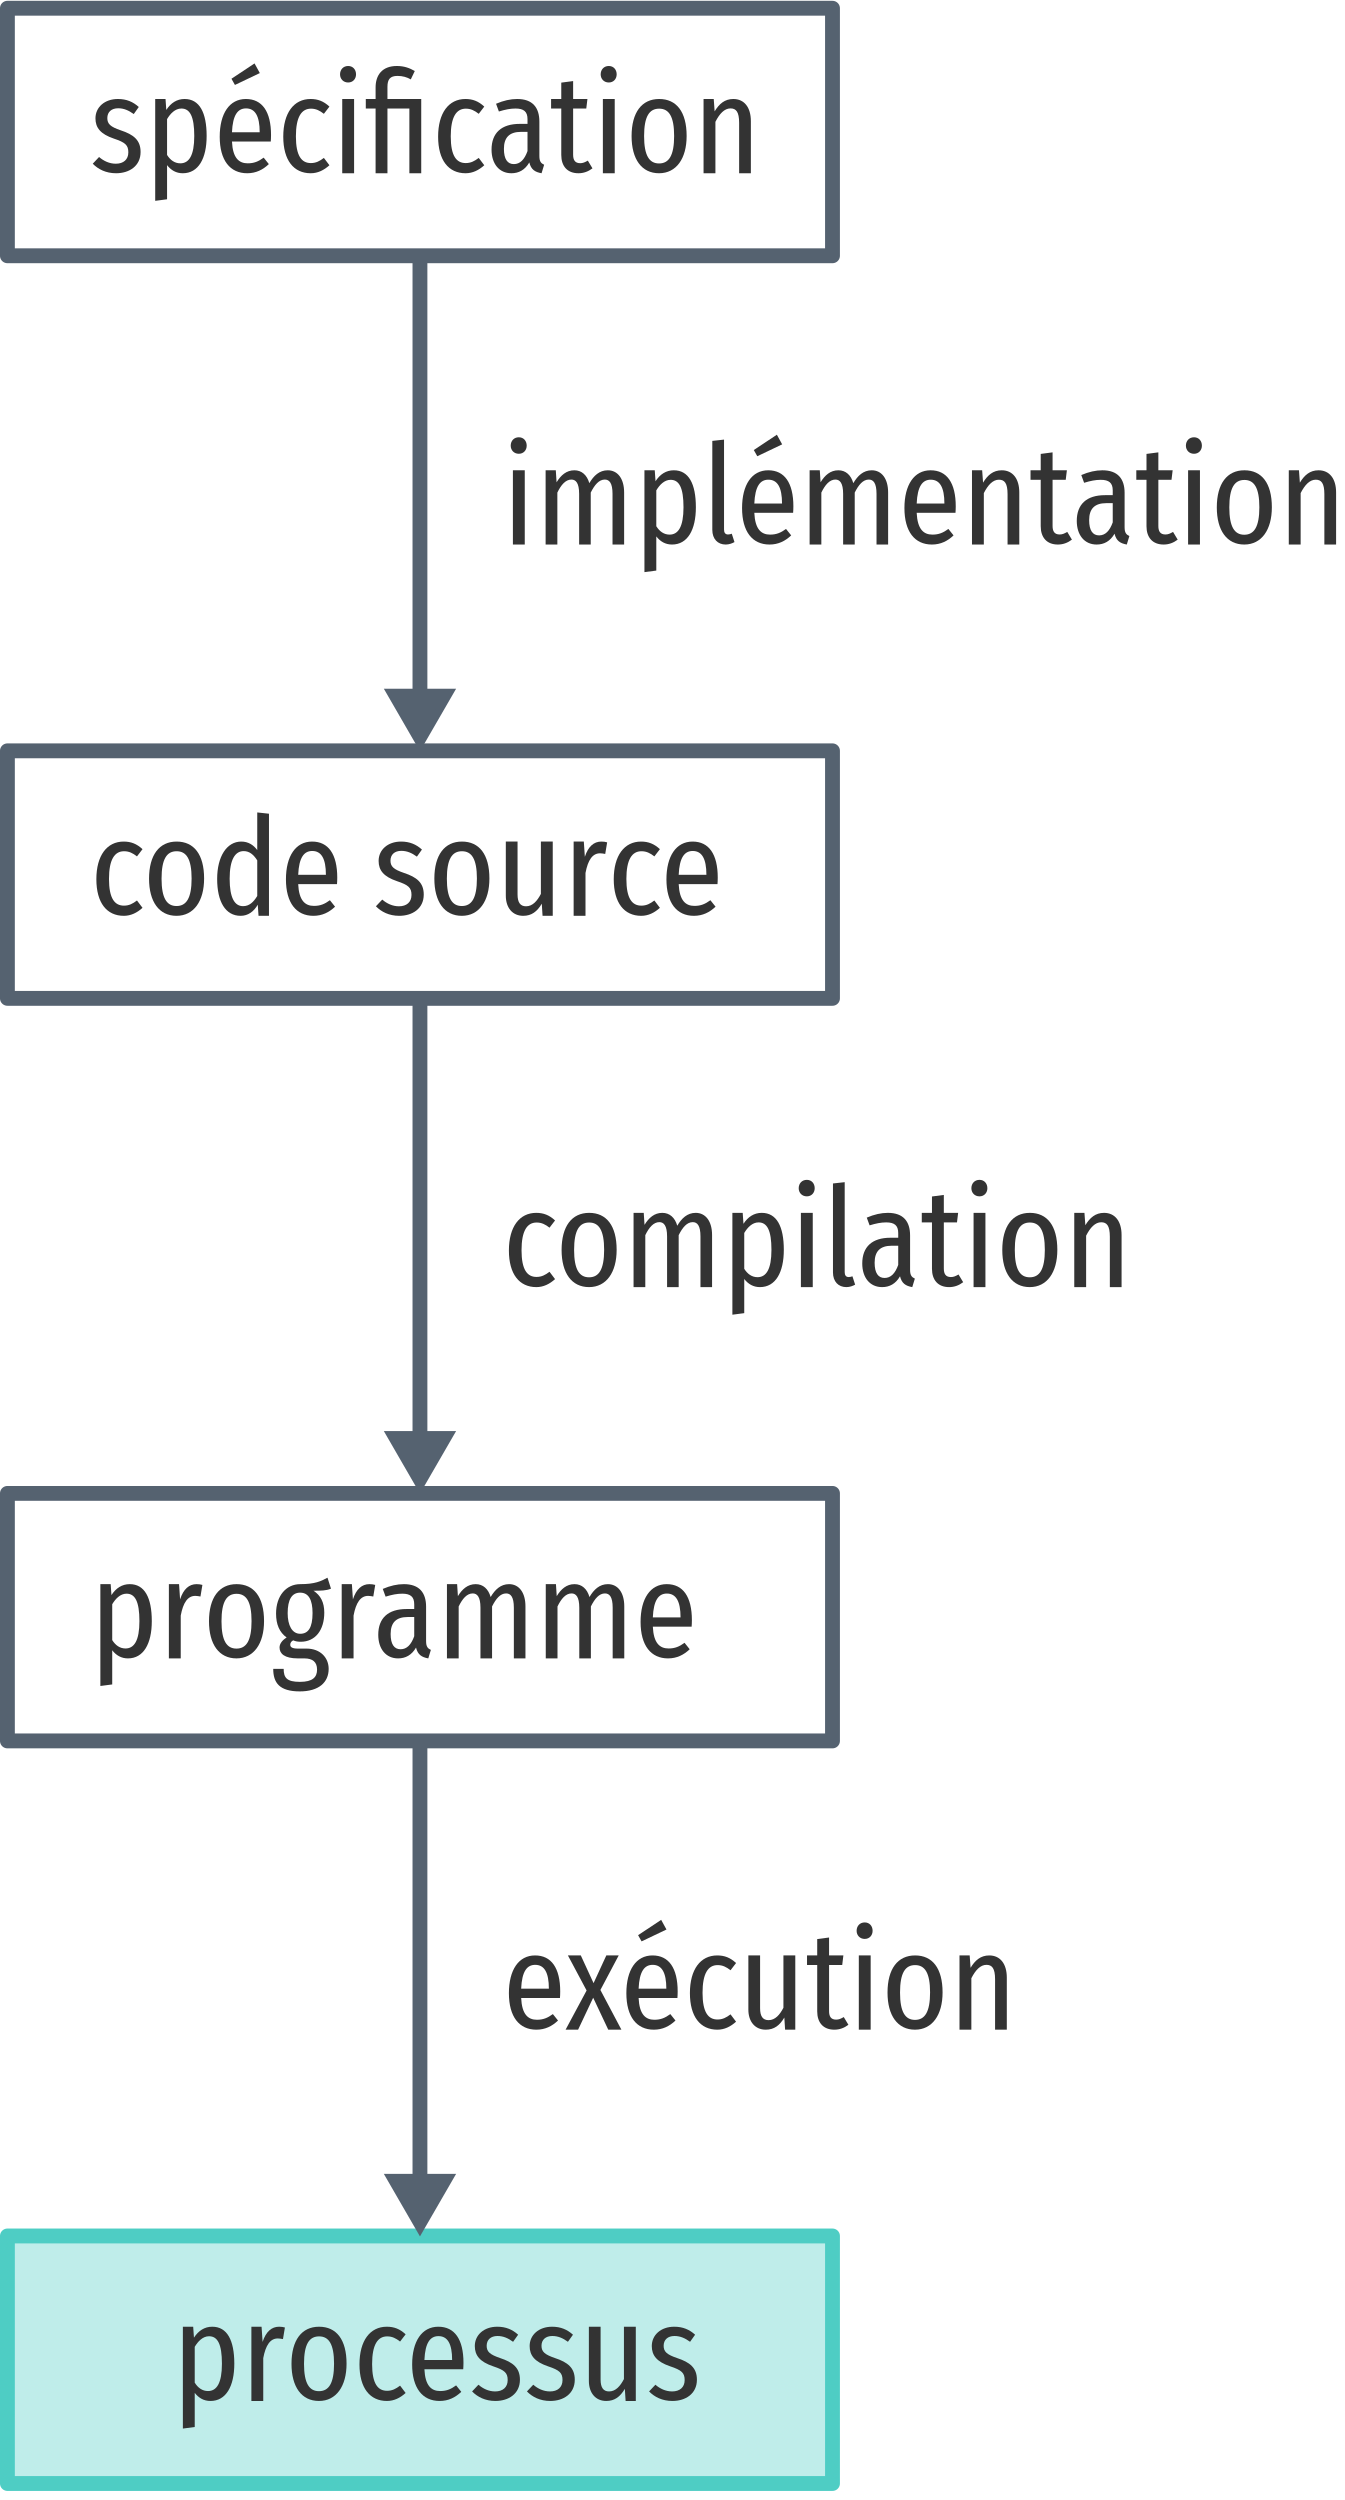
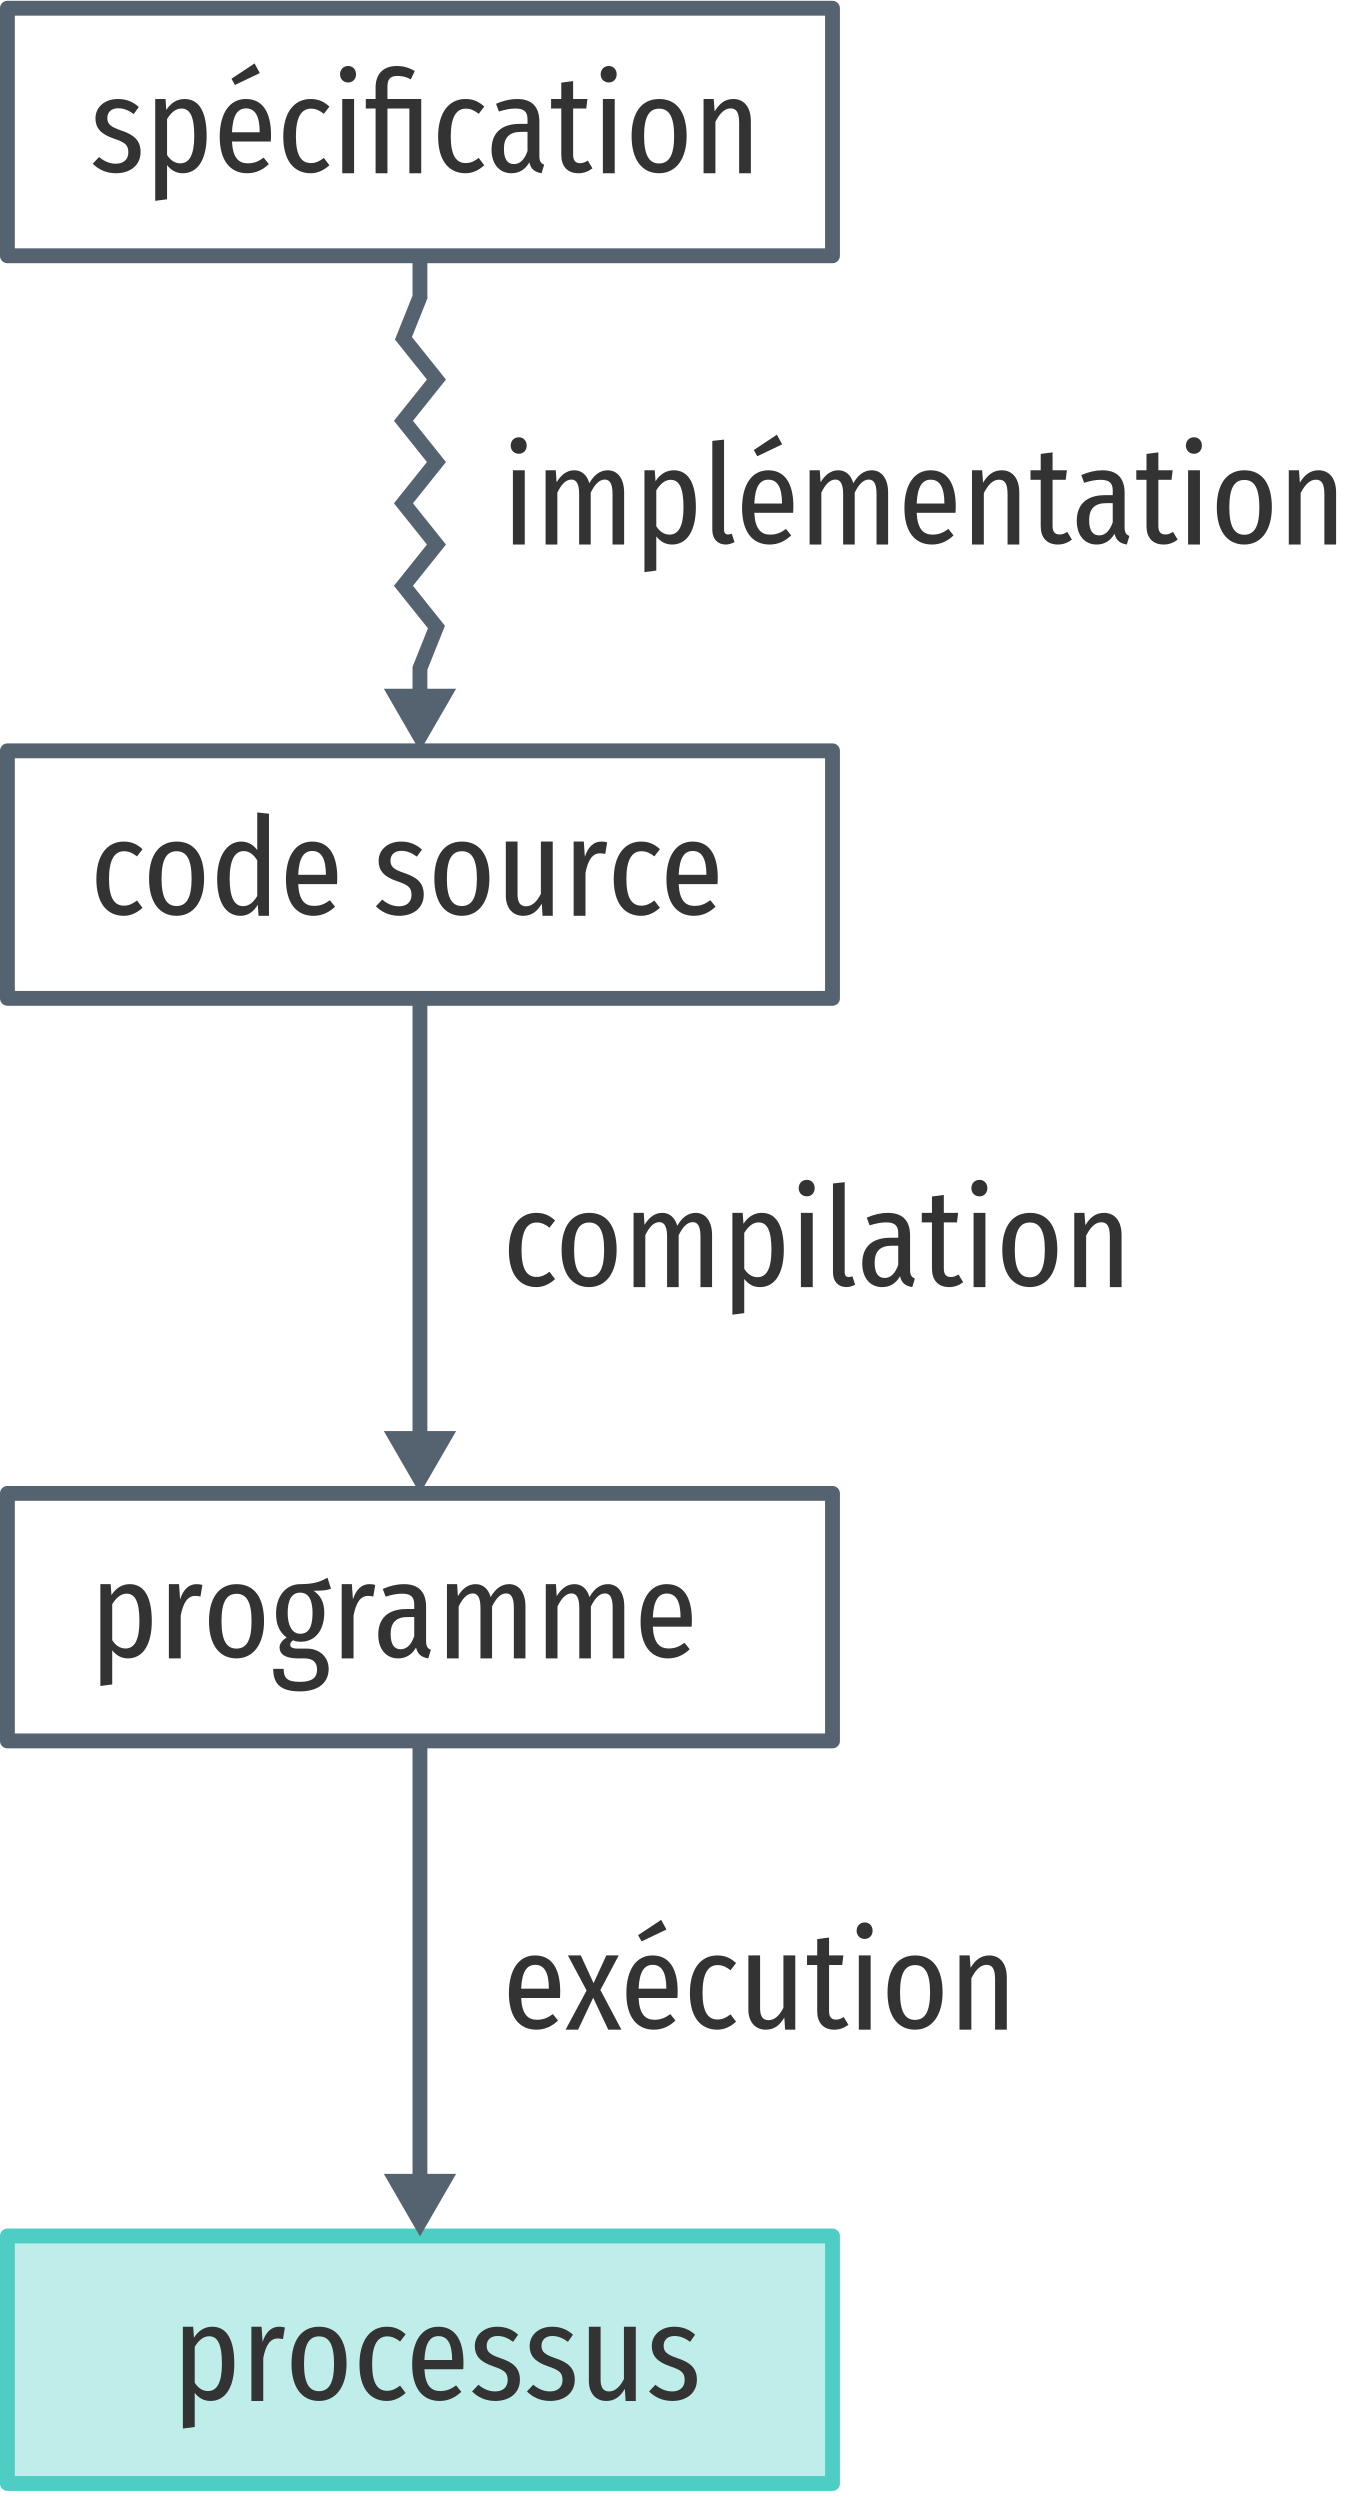
<svg xmlns="http://www.w3.org/2000/svg" xmlns:xlink="http://www.w3.org/1999/xlink" width="163pt" height="303pt" viewBox="0 0 163 303" version="1.1">
  <defs>
    <g>
      <symbol overflow="visible" id="glyph0-0">
        <path style="stroke:none;" d="M 8.875 -17 L 2 -17 L 2 5.844 L 8.875 5.844 Z M 8 -16.156 L 8 5 L 2.891 5 L 2.891 -16.156 Z M 5.312 -7.109 C 4.672 -7.109 3.797 -6.953 3.797 -6.562 C 3.797 -6.391 3.953 -6.266 4.203 -6.266 C 4.266 -6.266 4.344 -6.266 4.422 -6.281 C 4.688 -6.312 4.922 -6.328 5.281 -6.328 C 6.094 -6.328 6.266 -5.891 6.266 -5.297 C 6.266 -4.516 5.953 -4.219 4.781 -4.156 L 4.781 -2.812 C 4.781 -2.562 4.969 -2.422 5.188 -2.422 C 5.391 -2.422 5.609 -2.562 5.609 -2.812 L 5.609 -3.531 C 6.672 -3.672 7.125 -4.266 7.125 -5.328 C 7.125 -6.266 6.719 -7.109 5.312 -7.109 Z M 5.203 -1.953 C 4.875 -1.953 4.625 -1.703 4.625 -1.375 C 4.625 -1.047 4.875 -0.781 5.203 -0.781 C 5.516 -0.781 5.766 -1.047 5.766 -1.375 C 5.766 -1.703 5.516 -1.953 5.203 -1.953 Z M 5.203 -1.953 " />
      </symbol>
      <symbol overflow="visible" id="glyph0-1">
        <path style="stroke:none;" d="M 3.391 -9 C 1.781 -9 0.672 -8 0.672 -6.656 C 0.672 -5.516 1.281 -4.75 2.891 -4.203 C 4.297 -3.734 4.656 -3.406 4.656 -2.531 C 4.656 -1.656 4.062 -1.156 3.141 -1.156 C 2.359 -1.156 1.672 -1.484 1.109 -1.969 L 0.344 -1.156 C 1 -0.484 1.938 0 3.172 0 C 4.75 0 6.141 -0.859 6.141 -2.578 C 6.141 -4.016 5.297 -4.688 3.734 -5.203 C 2.5 -5.625 2.109 -5.969 2.109 -6.688 C 2.109 -7.422 2.609 -7.875 3.422 -7.875 C 4.109 -7.875 4.688 -7.625 5.312 -7.172 L 5.922 -8.031 C 5.234 -8.656 4.438 -9 3.391 -9 Z M 3.391 -9 " />
      </symbol>
      <symbol overflow="visible" id="glyph0-2">
        <path style="stroke:none;" d="M 4.828 -9 C 3.891 -9 3.156 -8.516 2.609 -7.672 L 2.516 -9 L 1.266 -9 L 1.266 3.344 L 2.703 3.156 L 2.703 -0.984 C 3.188 -0.359 3.812 0 4.609 0 C 6.5 0 7.5 -1.781 7.5 -4.516 C 7.5 -7.375 6.625 -9 4.828 -9 Z M 4.312 -1.203 C 3.625 -1.203 3.094 -1.594 2.703 -2.219 L 2.703 -6.562 C 3.094 -7.219 3.672 -7.844 4.438 -7.844 C 5.469 -7.844 6 -6.906 6 -4.516 C 6 -2.141 5.359 -1.203 4.312 -1.203 Z M 4.312 -1.203 " />
      </symbol>
      <symbol overflow="visible" id="glyph0-3">
        <path style="stroke:none;" d="M 5.641 -12.141 L 5 -13.312 L 2.203 -11.453 L 2.625 -10.703 Z M 7 -4.625 C 7 -7.484 5.922 -9 3.953 -9 C 1.953 -9 0.781 -7.234 0.781 -4.422 C 0.781 -1.562 2.031 0 4.109 0 C 5.172 0 6.016 -0.422 6.734 -1.109 L 6.109 -1.891 C 5.469 -1.422 4.938 -1.203 4.172 -1.203 C 3.109 -1.203 2.359 -1.844 2.266 -3.844 L 6.969 -3.844 C 6.984 -4.047 7 -4.312 7 -4.625 Z M 5.625 -4.969 L 2.266 -4.969 C 2.359 -7.094 2.984 -7.859 3.969 -7.859 C 5.062 -7.859 5.625 -6.953 5.625 -4.969 Z M 5.625 -4.969 " />
      </symbol>
      <symbol overflow="visible" id="glyph0-4">
        <path style="stroke:none;" d="M 4.094 -9 C 2.062 -9 0.781 -7.312 0.781 -4.438 C 0.781 -1.562 2.047 0 4.109 0 C 4.969 0 5.719 -0.375 6.375 -0.969 L 5.703 -1.859 C 5.188 -1.469 4.75 -1.234 4.125 -1.234 C 3.016 -1.234 2.312 -2.078 2.312 -4.469 C 2.312 -6.844 3 -7.828 4.141 -7.828 C 4.75 -7.828 5.203 -7.594 5.703 -7.203 L 6.375 -8.078 C 5.672 -8.734 4.969 -9 4.094 -9 Z M 4.094 -9 " />
      </symbol>
      <symbol overflow="visible" id="glyph0-5">
        <path style="stroke:none;" d="M 1.984 -13 C 1.391 -13 1 -12.562 1 -11.984 C 1 -11.438 1.391 -11 1.984 -11 C 2.562 -11 2.938 -11.438 2.938 -11.984 C 2.938 -12.562 2.562 -13 1.984 -13 Z M 2.703 -9 L 1.266 -9 L 1.266 0 L 2.703 0 Z M 2.703 -9 " />
      </symbol>
      <symbol overflow="visible" id="glyph0-6">
        <path style="stroke:none;" d="M 3.922 -13 C 2.109 -13 1.344 -11.859 1.344 -10.406 L 1.344 -9 L 0.156 -9 L 0.156 -7.844 L 1.344 -7.844 L 1.344 0 L 2.781 0 L 2.781 -7.844 L 5.438 -7.844 L 5.438 0 L 6.875 0 L 6.875 -9 L 2.781 -9 L 2.781 -10.469 C 2.781 -11.375 3.094 -11.797 4 -11.797 C 4.625 -11.797 5.156 -11.641 5.609 -11.375 L 6.094 -12.391 C 5.469 -12.75 4.812 -13 3.922 -13 Z M 3.922 -13 " />
      </symbol>
      <symbol overflow="visible" id="glyph0-7">
        <path style="stroke:none;" d="M 6.391 -2.094 L 6.391 -6.266 C 6.391 -7.969 5.562 -9 3.703 -9 C 2.891 -9 2.047 -8.812 1.141 -8.422 L 1.484 -7.484 C 2.25 -7.719 2.859 -7.844 3.5 -7.844 C 4.484 -7.844 4.953 -7.484 4.953 -6.562 L 4.953 -5.984 L 4.016 -5.984 C 1.797 -5.984 0.594 -4.891 0.594 -2.859 C 0.594 -1.156 1.516 0 3 0 C 3.891 0 4.641 -0.391 5.172 -1.312 C 5.375 -0.453 5.859 -0.141 6.656 0 L 6.969 -1.031 C 6.594 -1.203 6.391 -1.422 6.391 -2.094 Z M 3.297 -1.109 C 2.531 -1.109 2.094 -1.703 2.094 -2.953 C 2.094 -4.344 2.766 -5.016 4.172 -5.016 L 4.953 -5.016 L 4.953 -2.688 C 4.578 -1.641 4.047 -1.109 3.297 -1.109 Z M 3.297 -1.109 " />
      </symbol>
      <symbol overflow="visible" id="glyph0-8">
        <path style="stroke:none;" d="M 4.609 -1.531 C 4.25 -1.328 4.016 -1.219 3.688 -1.219 C 3.062 -1.219 2.828 -1.594 2.828 -2.25 L 2.828 -7.844 L 4.422 -7.844 L 4.562 -9 L 2.828 -9 L 2.828 -11.172 L 1.391 -10.984 L 1.391 -9 L 0.156 -9 L 0.156 -7.844 L 1.391 -7.844 L 1.391 -2.219 C 1.391 -0.859 2.125 0 3.469 0 C 4.094 0 4.656 -0.203 5.172 -0.594 Z M 4.609 -1.531 " />
      </symbol>
      <symbol overflow="visible" id="glyph0-9">
        <path style="stroke:none;" d="M 4.125 -9 C 2.016 -9 0.781 -7.375 0.781 -4.5 C 0.781 -1.703 2 0 4.109 0 C 6.203 0 7.453 -1.781 7.453 -4.516 C 7.453 -7.453 6.219 -9 4.125 -9 Z M 4.125 -7.828 C 5.297 -7.828 5.938 -6.906 5.938 -4.516 C 5.938 -2.125 5.297 -1.188 4.109 -1.188 C 2.938 -1.188 2.297 -2.125 2.297 -4.5 C 2.297 -6.906 2.938 -7.828 4.125 -7.828 Z M 4.125 -7.828 " />
      </symbol>
      <symbol overflow="visible" id="glyph0-10">
        <path style="stroke:none;" d="M 4.875 -9 C 3.828 -9 3.156 -8.406 2.609 -7.5 L 2.5 -9 L 1.266 -9 L 1.266 0 L 2.703 0 L 2.703 -6.234 C 3.203 -7.219 3.797 -7.859 4.531 -7.859 C 5.203 -7.859 5.578 -7.453 5.578 -6.109 L 5.578 0 L 7 0 L 7 -6.312 C 7 -8 6.188 -9 4.875 -9 Z M 4.875 -9 " />
      </symbol>
      <symbol overflow="visible" id="glyph0-11">
        <path style="stroke:none;" d="M 5.656 -12.531 L 5.656 -7.969 C 5.219 -8.562 4.594 -9 3.719 -9 C 1.969 -9 0.797 -7.203 0.797 -4.469 C 0.797 -1.719 1.797 0 3.641 0 C 4.547 0 5.234 -0.516 5.719 -1.344 L 5.812 0 L 7.078 0 L 7.078 -12.375 Z M 3.938 -1.172 C 2.922 -1.172 2.312 -2.156 2.312 -4.5 C 2.312 -6.844 2.984 -7.844 4.016 -7.844 C 4.719 -7.844 5.219 -7.406 5.656 -6.719 L 5.656 -2.406 C 5.203 -1.656 4.688 -1.172 3.938 -1.172 Z M 3.938 -1.172 " />
      </symbol>
      <symbol overflow="visible" id="glyph0-12">
        <path style="stroke:none;" d="M 7 -4.625 C 7 -7.484 5.922 -9 3.953 -9 C 1.953 -9 0.781 -7.234 0.781 -4.422 C 0.781 -1.562 2.031 0 4.109 0 C 5.172 0 6.016 -0.422 6.734 -1.109 L 6.109 -1.891 C 5.469 -1.422 4.938 -1.203 4.172 -1.203 C 3.109 -1.203 2.359 -1.844 2.266 -3.844 L 6.969 -3.844 C 6.984 -4.047 7 -4.312 7 -4.625 Z M 5.625 -4.969 L 2.266 -4.969 C 2.359 -7.094 2.984 -7.859 3.969 -7.859 C 5.062 -7.859 5.625 -6.953 5.625 -4.969 Z M 5.625 -4.969 " />
      </symbol>
      <symbol overflow="visible" id="glyph0-13">
        <path style="stroke:none;" d="" />
      </symbol>
      <symbol overflow="visible" id="glyph0-14">
        <path style="stroke:none;" d="M 6.891 -9 L 5.453 -9 L 5.453 -2.656 C 5.016 -1.812 4.453 -1.156 3.656 -1.156 C 2.953 -1.156 2.625 -1.625 2.625 -2.594 L 2.625 -9 L 1.203 -9 L 1.203 -2.438 C 1.203 -0.969 2.016 0 3.312 0 C 4.328 0 5 -0.516 5.562 -1.469 L 5.656 0 L 6.891 0 Z M 6.891 -9 " />
      </symbol>
      <symbol overflow="visible" id="glyph0-15">
        <path style="stroke:none;" d="M 4.625 -9 C 3.719 -9 3.031 -8.406 2.625 -7.156 L 2.5 -9 L 1.266 -9 L 1.266 0 L 2.703 0 L 2.703 -5.188 C 3 -6.781 3.562 -7.578 4.469 -7.578 C 4.719 -7.578 4.875 -7.531 5.094 -7.5 L 5.328 -8.906 C 5.125 -8.969 4.891 -9 4.625 -9 Z M 4.625 -9 " />
      </symbol>
      <symbol overflow="visible" id="glyph0-16">
        <path style="stroke:none;" d="M 6.906 -9.781 C 6.094 -9.344 5.375 -9 3.609 -9 C 1.891 -9 0.672 -7.578 0.672 -5.438 C 0.672 -4.109 1.078 -3.172 1.953 -2.531 C 1.438 -2.219 1.094 -1.781 1.094 -1.328 C 1.094 -0.578 1.688 0 3.312 0 L 4.094 0 C 5.109 0 5.641 0.438 5.641 1.359 C 5.641 2.281 5.109 2.844 3.562 2.844 C 1.969 2.844 1.594 2.344 1.594 1.266 L 0.328 1.266 C 0.328 2.969 1.094 4 3.547 4 C 5.875 4 7.047 2.891 7.047 1.266 C 7.047 -0.078 6.047 -1.188 4.375 -1.188 L 3.328 -1.188 C 2.578 -1.188 2.391 -1.391 2.391 -1.656 C 2.391 -1.875 2.516 -2.078 2.75 -2.188 C 3.031 -2.062 3.328 -2.016 3.656 -2.016 C 5.438 -2.016 6.516 -3.438 6.516 -5.547 C 6.516 -6.781 6.078 -7.641 5.203 -8.203 C 6.062 -8.203 6.766 -8.203 7.328 -8.453 Z M 3.594 -7.969 C 4.609 -7.969 5.094 -7.109 5.094 -5.5 C 5.094 -3.703 4.562 -2.984 3.594 -2.984 C 2.609 -2.984 2.078 -4.016 2.078 -5.484 C 2.078 -7.141 2.594 -7.969 3.594 -7.969 Z M 3.594 -7.969 " />
      </symbol>
      <symbol overflow="visible" id="glyph0-17">
        <path style="stroke:none;" d="M 8.797 -9 C 7.781 -9 7.094 -8.344 6.562 -7.438 C 6.281 -8.422 5.641 -9 4.75 -9 C 3.781 -9 3.109 -8.391 2.594 -7.547 L 2.5 -9 L 1.266 -9 L 1.266 0 L 2.688 0 L 2.688 -6.297 C 3.141 -7.234 3.688 -7.875 4.391 -7.875 C 4.922 -7.875 5.328 -7.469 5.328 -6.141 L 5.328 0 L 6.734 0 L 6.734 -6.297 C 7.203 -7.234 7.734 -7.875 8.438 -7.875 C 8.984 -7.875 9.375 -7.469 9.375 -6.141 L 9.375 0 L 10.781 0 L 10.781 -6.312 C 10.781 -7.984 10 -9 8.797 -9 Z M 8.797 -9 " />
      </symbol>
      <symbol overflow="visible" id="glyph0-18">
        <path style="stroke:none;" d="M 2.812 0 C 3.219 0 3.594 -0.141 3.875 -0.297 L 3.547 -1.312 C 3.422 -1.266 3.266 -1.219 3.094 -1.219 C 2.75 -1.219 2.609 -1.453 2.609 -1.812 L 2.609 -12.719 L 1.188 -12.562 L 1.188 -1.781 C 1.188 -0.672 1.844 0 2.812 0 Z M 2.812 0 " />
      </symbol>
      <symbol overflow="visible" id="glyph0-19">
        <path style="stroke:none;" d="M 4.297 -4.812 L 6.516 -9 L 5.016 -9 L 3.469 -5.641 L 1.922 -9 L 0.359 -9 L 2.625 -4.75 L 0.078 0 L 1.594 0 L 3.422 -3.875 L 5.25 0 L 6.844 0 Z M 4.297 -4.812 " />
      </symbol>
    </g>
  </defs>
  <g id="surface6">
    <path style="fill-rule:nonzero;fill:rgb(30.588%,80.392%,76.863%);fill-opacity:0.357;stroke-width:1.8;stroke-linecap:butt;stroke-linejoin:round;stroke:rgb(30.588%,80.392%,76.863%);stroke-opacity:1;stroke-miterlimit:4;" d="M 549.998 1932.362 L 649.998 1932.362 L 649.998 1962.362 L 549.998 1962.362 Z M 549.998 1932.362 " transform="matrix(1,0,0,1,-549.1,-1661.362)" />
    <path style="fill:none;stroke-width:1.8;stroke-linecap:butt;stroke-linejoin:round;stroke:rgb(33.333%,38.431%,43.922%);stroke-opacity:1;stroke-miterlimit:4;" d="M 549.998 1842.362 L 649.998 1842.362 L 649.998 1872.362 L 549.998 1872.362 Z M 549.998 1842.362 " transform="matrix(1,0,0,1,-549.1,-1661.362)" />
    <path style="fill:none;stroke-width:1.8;stroke-linecap:butt;stroke-linejoin:round;stroke:rgb(33.333%,38.431%,43.922%);stroke-opacity:1;stroke-miterlimit:4;" d="M 549.998 1662.362 L 649.998 1662.362 L 649.998 1692.362 L 549.998 1692.362 Z M 549.998 1662.362 " transform="matrix(1,0,0,1,-549.1,-1661.362)" />
    <g style="fill:rgb(20%,20%,20%);fill-opacity:1;">
      <use xlink:href="#glyph0-1" x="10.898" y="20.998" />
      <use xlink:href="#glyph0-2" x="17.545" y="20.998" />
      <use xlink:href="#glyph0-3" x="25.849" y="20.998" />
      <use xlink:href="#glyph0-4" x="33.551" y="20.998" />
      <use xlink:href="#glyph0-5" x="40.213" y="20.998" />
      <use xlink:href="#glyph0-6" x="44.178" y="20.998" />
      <use xlink:href="#glyph0-4" x="52.319" y="20.998" />
      <use xlink:href="#glyph0-7" x="58.981" y="20.998" />
      <use xlink:href="#glyph0-8" x="66.635" y="20.998" />
      <use xlink:href="#glyph0-5" x="71.802" y="20.998" />
      <use xlink:href="#glyph0-9" x="75.767" y="20.998" />
      <use xlink:href="#glyph0-10" x="84.005" y="20.998" />
    </g>
    <g style="fill:rgb(20%,20%,20%);fill-opacity:1;">
      <use xlink:href="#glyph0-4" x="10.898" y="110.998" />
      <use xlink:href="#glyph0-9" x="17.284" y="110.998" />
      <use xlink:href="#glyph0-11" x="25.522" y="110.998" />
      <use xlink:href="#glyph0-12" x="33.875" y="110.998" />
      <use xlink:href="#glyph0-13" x="41.577" y="110.998" />
      <use xlink:href="#glyph0-1" x="45.217" y="110.998" />
      <use xlink:href="#glyph0-9" x="51.863" y="110.998" />
      <use xlink:href="#glyph0-14" x="60.102" y="110.998" />
      <use xlink:href="#glyph0-15" x="68.259" y="110.998" />
      <use xlink:href="#glyph0-4" x="73.605" y="110.998" />
      <use xlink:href="#glyph0-12" x="79.991" y="110.998" />
    </g>
    <g style="fill:rgb(20%,20%,20%);fill-opacity:1;">
      <use xlink:href="#glyph0-2" x="10.898" y="200.998" />
      <use xlink:href="#glyph0-15" x="19.202" y="200.998" />
      <use xlink:href="#glyph0-9" x="24.549" y="200.998" />
      <use xlink:href="#glyph0-16" x="32.787" y="200.998" />
      <use xlink:href="#glyph0-15" x="40.148" y="200.998" />
      <use xlink:href="#glyph0-7" x="45.251" y="200.998" />
      <use xlink:href="#glyph0-17" x="52.904" y="200.998" />
      <use xlink:href="#glyph0-17" x="64.881" y="200.998" />
      <use xlink:href="#glyph0-12" x="76.857" y="200.998" />
    </g>
    <g style="fill:rgb(20%,20%,20%);fill-opacity:1;">
      <use xlink:href="#glyph0-2" x="20.898" y="290.998" />
      <use xlink:href="#glyph0-15" x="29.202" y="290.998" />
      <use xlink:href="#glyph0-9" x="34.549" y="290.998" />
      <use xlink:href="#glyph0-4" x="42.787" y="290.998" />
      <use xlink:href="#glyph0-12" x="49.173" y="290.998" />
      <use xlink:href="#glyph0-1" x="56.875" y="290.998" />
      <use xlink:href="#glyph0-1" x="63.521" y="290.998" />
      <use xlink:href="#glyph0-14" x="70.168" y="290.998" />
      <use xlink:href="#glyph0-1" x="78.325" y="290.998" />
    </g>
    <path style="fill:none;stroke-width:1.8;stroke-linecap:butt;stroke-linejoin:round;stroke:rgb(33.333%,38.431%,43.922%);stroke-opacity:1;stroke-miterlimit:4;" d="M 549.998 1752.362 L 649.998 1752.362 L 649.998 1782.362 L 549.998 1782.362 Z M 549.998 1752.362 " transform="matrix(1,0,0,1,-549.1,-1661.362)" />
-     <path style="fill:none;stroke-width:1.8;stroke-linecap:butt;stroke-linejoin:miter;stroke:rgb(33.333%,38.431%,43.922%);stroke-opacity:1;stroke-miterlimit:4;" d="M 599.998 1692.362 L 599.998 1747.362 " transform="matrix(1,0,0,1,-549.1,-1661.362)" />
-     <path style="fill-rule:evenodd;fill:rgb(33.333%,38.431%,43.922%);fill-opacity:1;stroke-width:1.25;stroke-linecap:butt;stroke-linejoin:miter;stroke:rgb(33.333%,38.431%,43.922%);stroke-opacity:1;stroke-miterlimit:4;" d="M 5.773 0.002 L -2.881 4.999 L -2.881 -5 Z M 5.773 0.002 " transform="matrix(0.000000000000000044,0.72,-0.72,0.000000000000000044,50.9,85.99998)" />
    <g style="fill:rgb(20%,20%,20%);fill-opacity:1;">
      <use xlink:href="#glyph0-5" x="60.898" y="65.998" />
      <use xlink:href="#glyph0-17" x="64.863" y="65.998" />
      <use xlink:href="#glyph0-2" x="76.84" y="65.998" />
      <use xlink:href="#glyph0-18" x="85.144" y="65.998" />
      <use xlink:href="#glyph0-3" x="89.157" y="65.998" />
      <use xlink:href="#glyph0-17" x="96.859" y="65.998" />
      <use xlink:href="#glyph0-12" x="108.836" y="65.998" />
      <use xlink:href="#glyph0-10" x="116.538" y="65.998" />
      <use xlink:href="#glyph0-8" x="124.744" y="65.998" />
      <use xlink:href="#glyph0-7" x="129.911" y="65.998" />
      <use xlink:href="#glyph0-8" x="137.564" y="65.998" />
      <use xlink:href="#glyph0-5" x="142.731" y="65.998" />
      <use xlink:href="#glyph0-9" x="146.696" y="65.998" />
      <use xlink:href="#glyph0-10" x="154.935" y="65.998" />
    </g>
    <path style="fill:none;stroke-width:1.8;stroke-linecap:butt;stroke-linejoin:miter;stroke:rgb(33.333%,38.431%,43.922%);stroke-opacity:1;stroke-miterlimit:4;" d="M 599.998 1782.335 L 599.998 1837.335 " transform="matrix(1,0,0,1,-549.1,-1661.362)" />
    <path style="fill-rule:evenodd;fill:rgb(33.333%,38.431%,43.922%);fill-opacity:1;stroke-width:1.25;stroke-linecap:butt;stroke-linejoin:miter;stroke:rgb(33.333%,38.431%,43.922%);stroke-opacity:1;stroke-miterlimit:4;" d="M 5.772 0.002 L -2.882 4.999 L -2.882 -5 Z M 5.772 0.002 " transform="matrix(0.000000000000000044,0.72,-0.72,0.000000000000000044,50.9,175.9732)" />
    <g style="fill:rgb(20%,20%,20%);fill-opacity:1;">
      <use xlink:href="#glyph0-4" x="60.898" y="155.998" />
      <use xlink:href="#glyph0-9" x="67.284" y="155.998" />
      <use xlink:href="#glyph0-17" x="75.522" y="155.998" />
      <use xlink:href="#glyph0-2" x="87.499" y="155.998" />
      <use xlink:href="#glyph0-5" x="95.803" y="155.998" />
      <use xlink:href="#glyph0-18" x="99.768" y="155.998" />
      <use xlink:href="#glyph0-7" x="103.911" y="155.998" />
      <use xlink:href="#glyph0-8" x="111.564" y="155.998" />
      <use xlink:href="#glyph0-5" x="116.731" y="155.998" />
      <use xlink:href="#glyph0-9" x="120.696" y="155.998" />
      <use xlink:href="#glyph0-10" x="128.935" y="155.998" />
    </g>
    <path style="fill:none;stroke-width:1.8;stroke-linecap:butt;stroke-linejoin:miter;stroke:rgb(33.333%,38.431%,43.922%);stroke-opacity:1;stroke-miterlimit:4;" d="M 599.998 1872.362 L 599.998 1927.362 " transform="matrix(1,0,0,1,-549.1,-1661.362)" />
    <path style="fill-rule:evenodd;fill:rgb(33.333%,38.431%,43.922%);fill-opacity:1;stroke-width:1.25;stroke-linecap:butt;stroke-linejoin:miter;stroke:rgb(33.333%,38.431%,43.922%);stroke-opacity:1;stroke-miterlimit:4;" d="M 5.773 0.002 L -2.881 4.999 L -2.881 -5 Z M 5.773 0.002 " transform="matrix(0.000000000000000044,0.72,-0.72,0.000000000000000044,50.9,266)" />
    <g style="fill:rgb(20%,20%,20%);fill-opacity:1;">
      <use xlink:href="#glyph0-12" x="60.898" y="245.998" />
      <use xlink:href="#glyph0-19" x="68.471" y="245.998" />
      <use xlink:href="#glyph0-3" x="75.134" y="245.998" />
      <use xlink:href="#glyph0-4" x="82.836" y="245.998" />
      <use xlink:href="#glyph0-14" x="89.498" y="245.998" />
      <use xlink:href="#glyph0-8" x="97.655" y="245.998" />
      <use xlink:href="#glyph0-5" x="102.822" y="245.998" />
      <use xlink:href="#glyph0-9" x="106.787" y="245.998" />
      <use xlink:href="#glyph0-10" x="115.025" y="245.998" />
    </g>
+     <path style="fill:none;stroke-width:1.8;stroke-linecap:butt;stroke-linejoin:miter;stroke:rgb(33.333%,38.431%,43.922%);stroke-opacity:1;stroke-miterlimit:4;" d="M 599.998 1692.362 L 599.998 1697.362 L 597.998 1702.362 L 601.998 1707.362 L 597.998 1712.362 L 601.998 1717.362 L 597.998 1722.362 L 601.998 1727.362 L 597.998 1732.362 L 601.998 1737.362 L 599.998 1742.362 L 599.998 1747.362 " transform="matrix(1,0,0,1,-549.1,-1661.362)" />
+     <path style="fill-rule:evenodd;fill:rgb(33.333%,38.431%,43.922%);fill-opacity:1;stroke-width:1.25;stroke-linecap:butt;stroke-linejoin:miter;stroke:rgb(33.333%,38.431%,43.922%);stroke-opacity:1;stroke-miterlimit:4;" d="M 5.773 0.002 L -2.881 4.999 L -2.881 -5 Z M 5.773 0.002 " transform="matrix(0.000000000000000044,0.72,-0.72,0.000000000000000044,50.9,85.99998)" />
  </g>
</svg>
